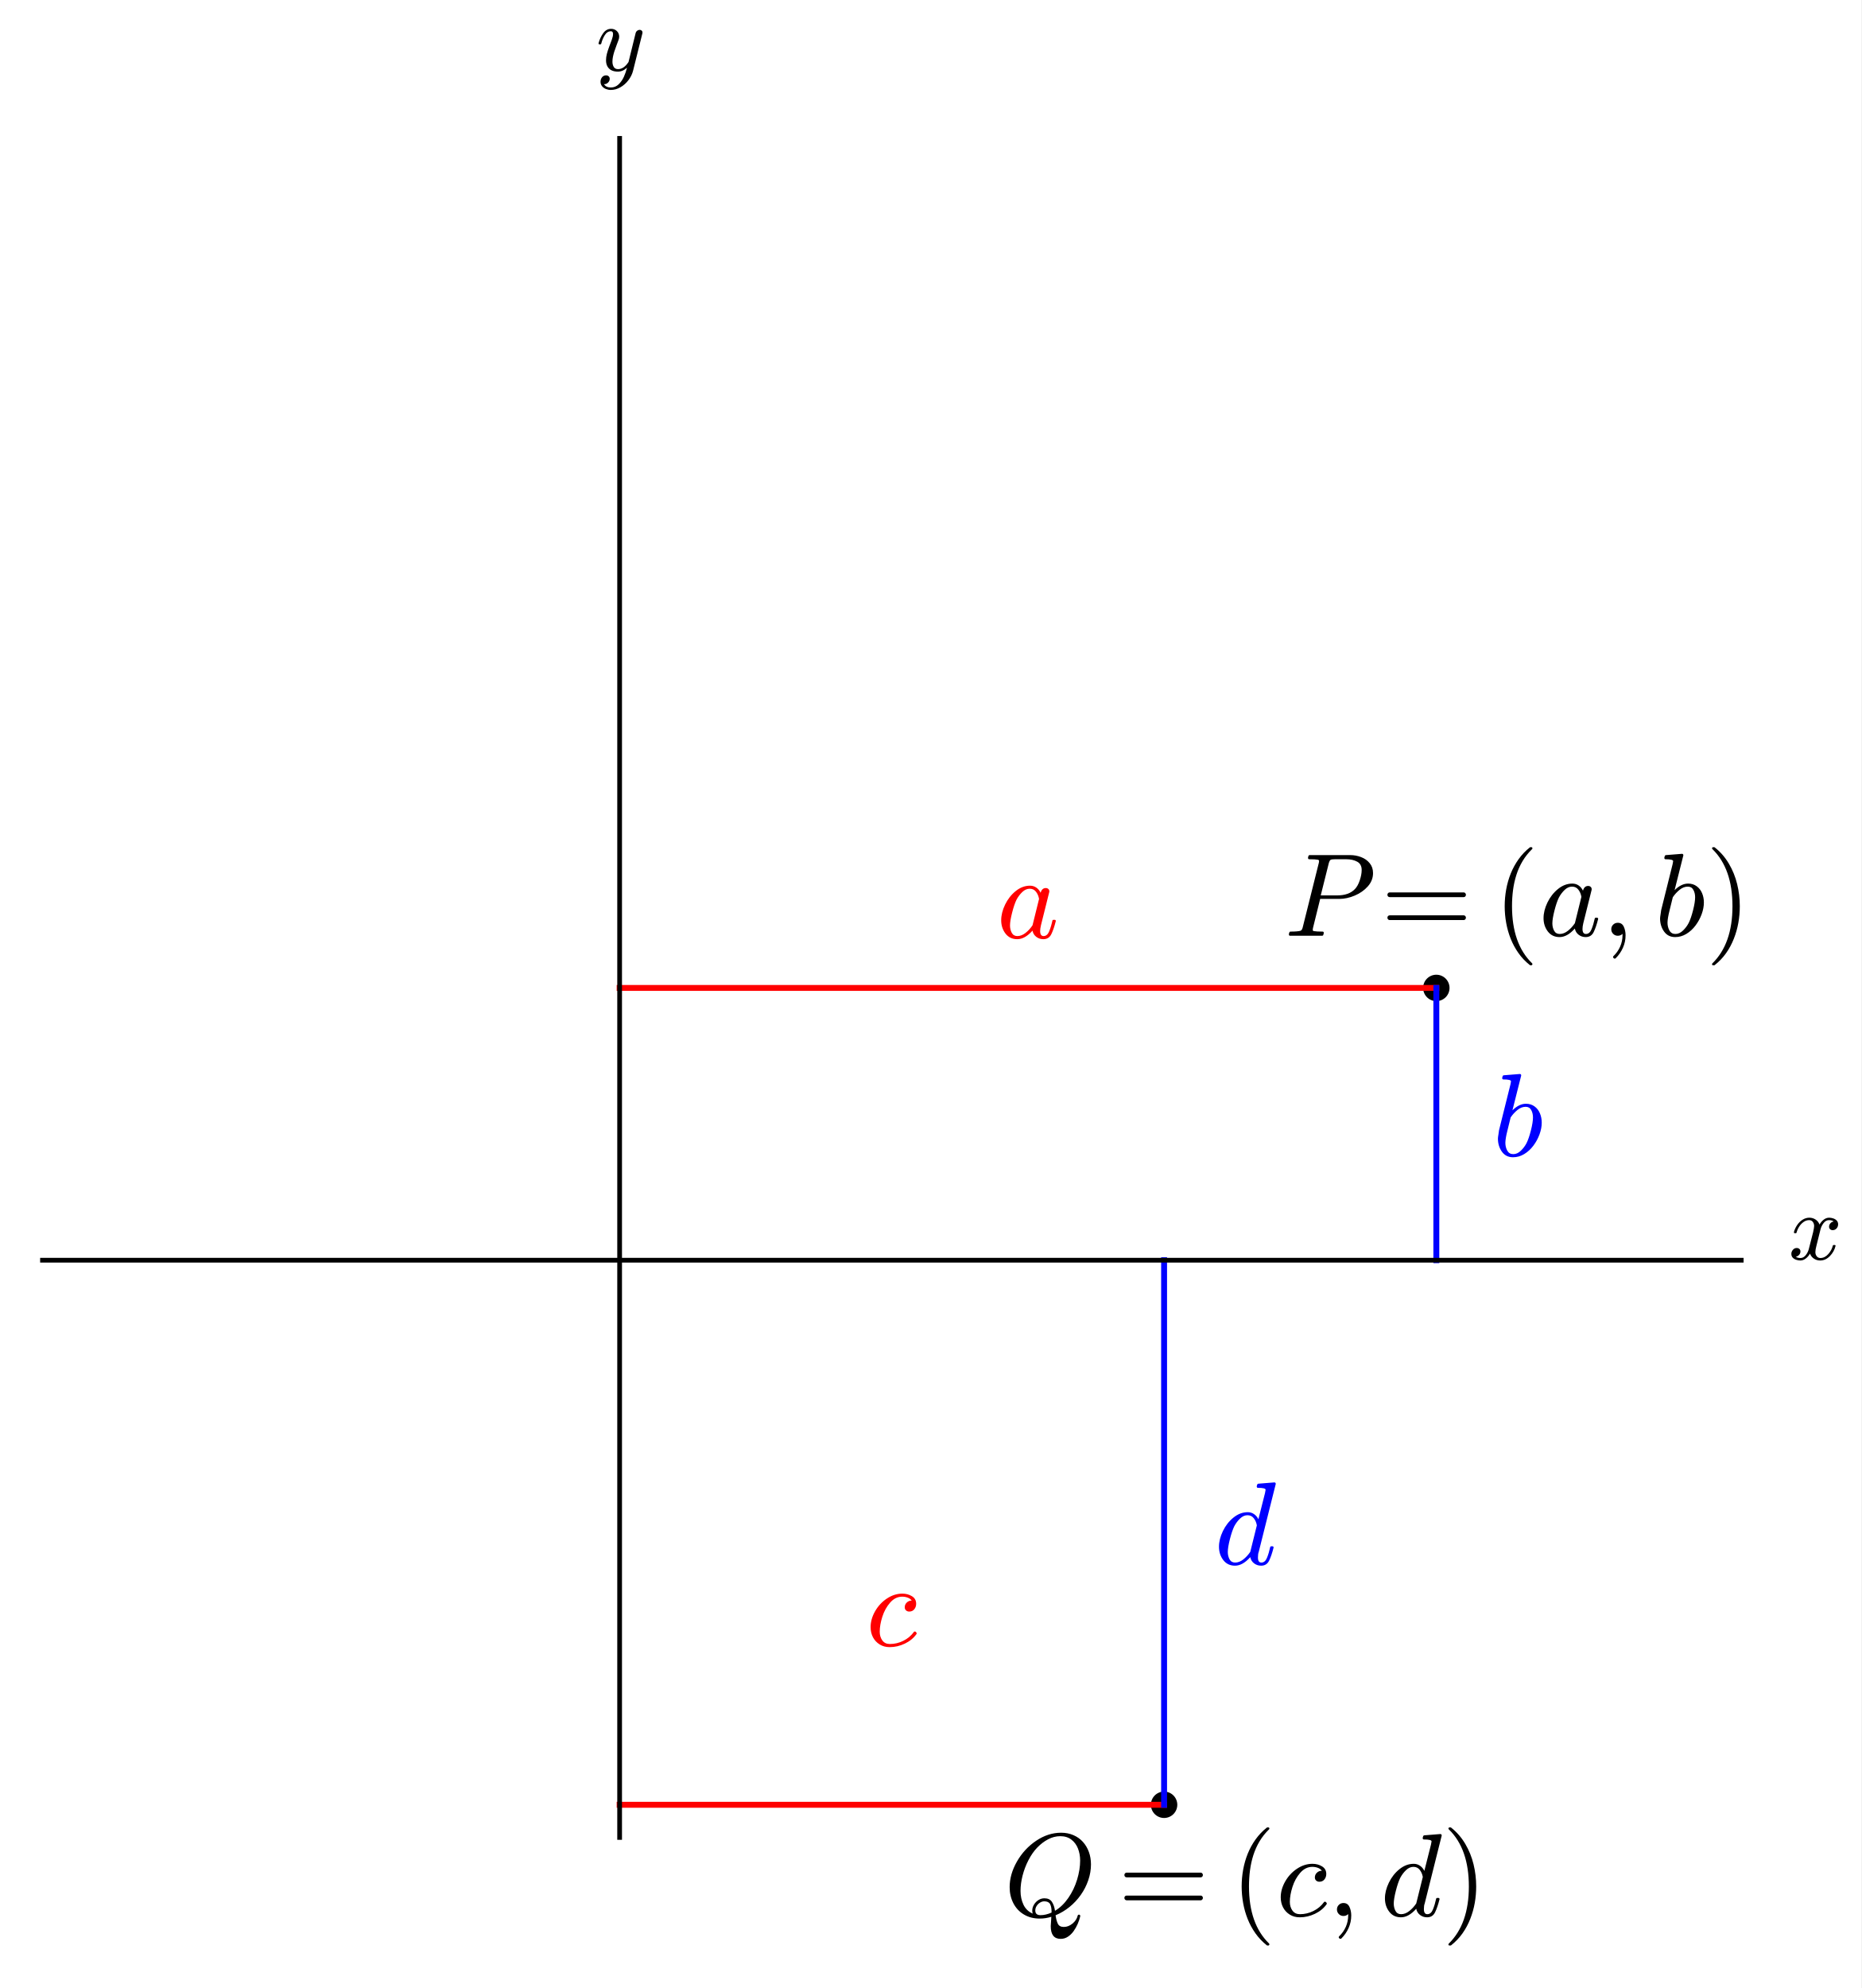
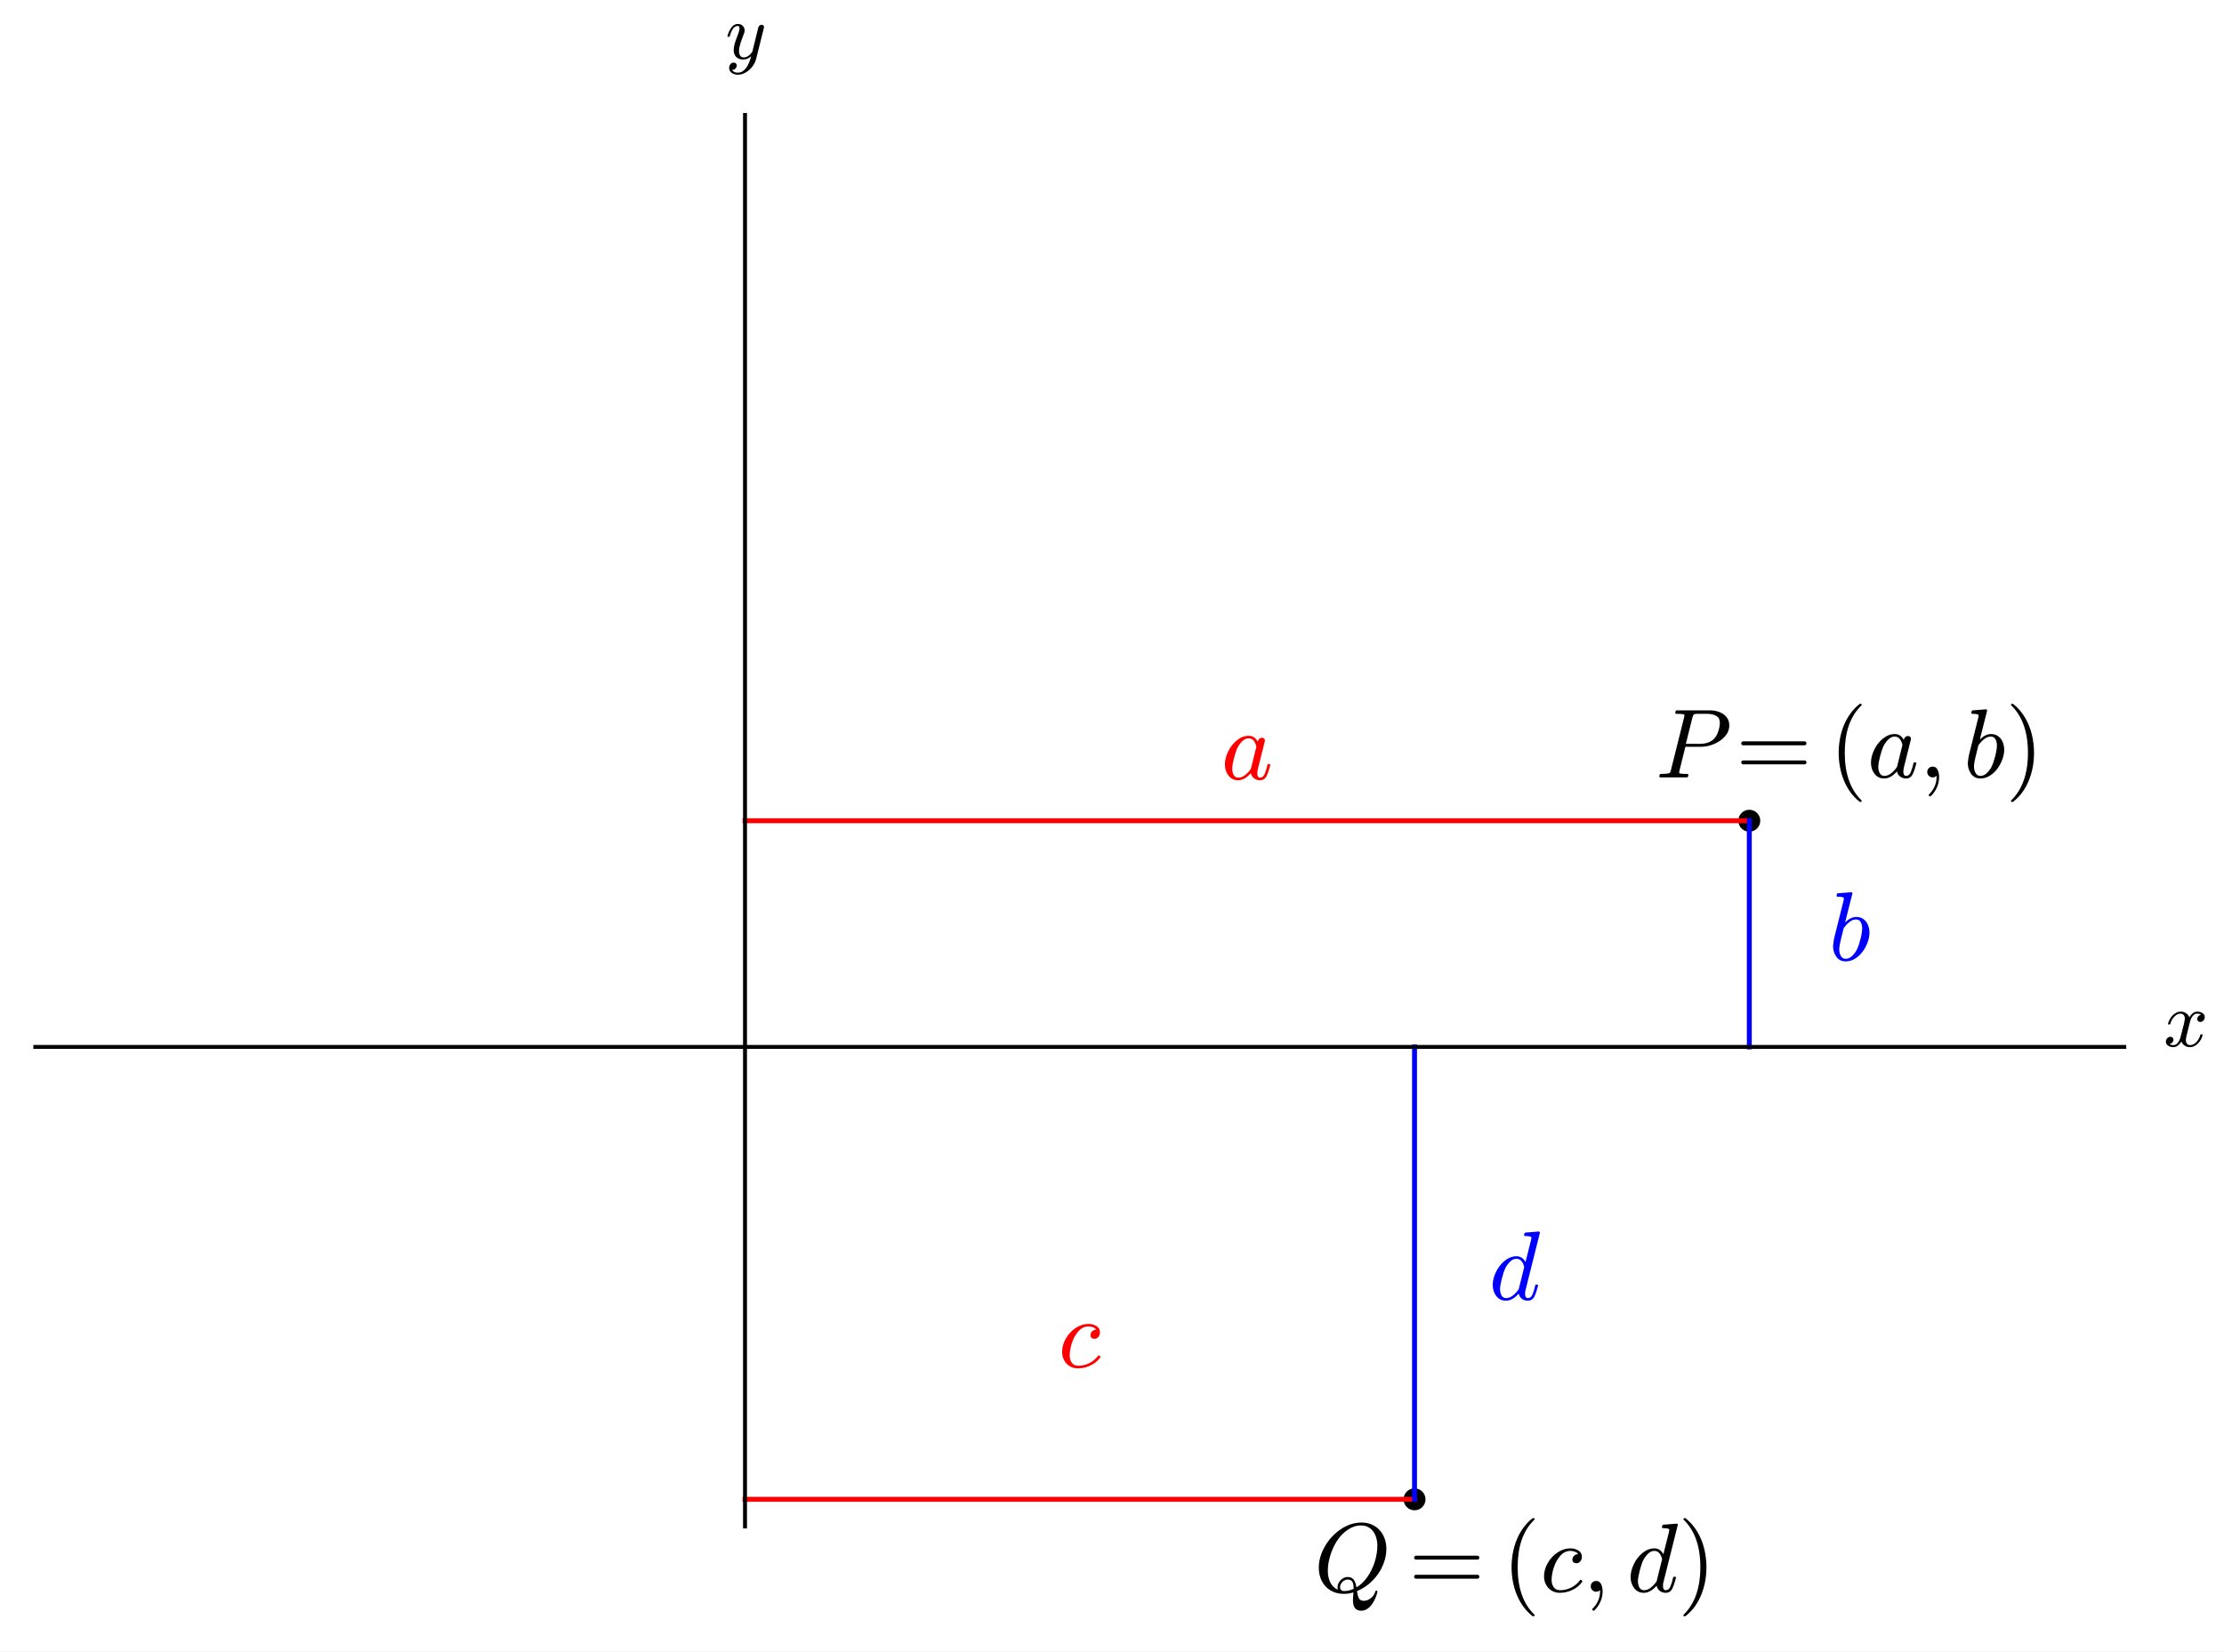
- <svg xmlns="http://www.w3.org/2000/svg" xmlns:xlink="http://www.w3.org/1999/xlink" width="315.344pt" height="336.748pt" viewBox="0 0 315.344 336.748" version="1.1">
+ <svg xmlns="http://www.w3.org/2000/svg" xmlns:xlink="http://www.w3.org/1999/xlink" width="453.475pt" height="336.748pt" viewBox="0 0 453.475 336.748" version="1.1">
  <defs>
    <style type="text/css">*{stroke-linejoin: round; stroke-linecap: butt}</style>
  </defs>
  <g id="figure_1">
    <g id="patch_1">
-       <path d="M 0 336.748  L 315.344 336.748  L 315.344 0  L 0 0  z " style="fill: #ffffff" />
+       <path d="M 0 336.748  L 453.475 336.748  L 453.475 0  L 0 0  z " style="fill: #ffffff" />
    </g>
    <g id="axes_1">
      <g id="patch_2">
-         <path d="M 7.2 311.246  L 295.004 311.246  L 295.004 23.442  L 7.2 23.442  z " style="fill: #ffffff" />
+         <path d="M 7.2 311.246  L 433.135 311.246  L 433.135 23.442  L 7.2 23.442  z " style="fill: #ffffff" />
      </g>
      <g id="PathCollection_1">
-         <path d="M 243.347 169.58  C 243.94 169.58 244.508 169.345 244.928 168.925  C 245.347 168.506 245.583 167.937 245.583 167.344  C 245.583 166.751 245.347 166.183 244.928 165.763  C 244.508 165.344 243.94 165.108 243.347 165.108  C 242.754 165.108 242.185 165.344 241.765 165.763  C 241.346 166.183 241.111 166.751 241.111 167.344  C 241.111 167.937 241.346 168.506 241.765 168.925  C 242.185 169.345 242.754 169.58 243.347 169.58  z " clip-path="url(#pd0b0aa9b9b)" />
+         <path d="M 356.685 169.58  C 357.278 169.58 357.847 169.345 358.266 168.925  C 358.686 168.506 358.921 167.937 358.921 167.344  C 358.921 166.751 358.686 166.183 358.266 165.763  C 357.847 165.344 357.278 165.108 356.685 165.108  C 356.092 165.108 355.523 165.344 355.104 165.763  C 354.685 166.183 354.449 166.751 354.449 167.344  C 354.449 167.937 354.685 168.506 355.104 168.925  C 355.523 169.345 356.092 169.58 356.685 169.58  z " clip-path="url(#pa668da6d28)" />
      </g>
      <g id="PathCollection_2">
-         <path d="M 197.224 307.948  C 197.817 307.948 198.386 307.712 198.805 307.293  C 199.225 306.873 199.46 306.305 199.46 305.712  C 199.46 305.118 199.225 304.55 198.805 304.13  C 198.386 303.711 197.817 303.475 197.224 303.475  C 196.631 303.475 196.062 303.711 195.643 304.13  C 195.224 304.55 194.988 305.118 194.988 305.712  C 194.988 306.305 195.224 306.873 195.643 307.293  C 196.062 307.712 196.631 307.948 197.224 307.948  z " clip-path="url(#pd0b0aa9b9b)" />
+         <path d="M 288.426 307.948  C 289.019 307.948 289.588 307.712 290.007 307.293  C 290.427 306.873 290.662 306.305 290.662 305.712  C 290.662 305.118 290.427 304.55 290.007 304.13  C 289.588 303.711 289.019 303.475 288.426 303.475  C 287.833 303.475 287.264 303.711 286.845 304.13  C 286.426 304.55 286.19 305.118 286.19 305.712  C 286.19 306.305 286.426 306.873 286.845 307.293  C 287.264 307.712 287.833 307.948 288.426 307.948  z " clip-path="url(#pa668da6d28)" />
      </g>
      <g id="matplotlib.axis_1">
        <g id="text_1">
-           <g transform="translate(303.0037 213.4667) scale(0.16 -0.16)">
+           <g transform="translate(441.135 213.4667) scale(0.16 -0.16)">
            <defs>
              <path id="Cmmi10-78" d="M 500 184  Q 613 97 819 97  Q 1019 97 1172 289  Q 1325 481 1381 709  L 1672 1844  Q 1741 2153 1741 2266  Q 1741 2425 1652 2544  Q 1563 2663 1403 2663  Q 1200 2663 1022 2536  Q 844 2409 722 2214  Q 600 2019 550 1819  Q 538 1778 500 1778  L 422 1778  Q 372 1778 372 1838  L 372 1856  Q 434 2094 584 2320  Q 734 2547 951 2687  Q 1169 2828 1416 2828  Q 1650 2828 1839 2703  Q 2028 2578 2106 2363  Q 2216 2559 2386 2693  Q 2556 2828 2759 2828  Q 2897 2828 3040 2779  Q 3184 2731 3275 2631  Q 3366 2531 3366 2381  Q 3366 2219 3261 2101  Q 3156 1984 2994 1984  Q 2891 1984 2822 2050  Q 2753 2116 2753 2216  Q 2753 2350 2845 2451  Q 2938 2553 3066 2572  Q 2950 2663 2747 2663  Q 2541 2663 2389 2472  Q 2238 2281 2175 2047  L 1894 916  Q 1825 659 1825 494  Q 1825 331 1917 214  Q 2009 97 2163 97  Q 2463 97 2698 361  Q 2934 625 3009 941  Q 3022 978 3059 978  L 3138 978  Q 3163 978 3178 961  Q 3194 944 3194 922  Q 3194 916 3188 903  Q 3097 522 2806 225  Q 2516 -72 2150 -72  Q 1916 -72 1727 54  Q 1538 181 1459 397  Q 1359 209 1182 68  Q 1006 -72 806 -72  Q 669 -72 523 -23  Q 378 25 287 125  Q 197 225 197 378  Q 197 528 301 651  Q 406 775 563 775  Q 669 775 741 711  Q 813 647 813 544  Q 813 409 723 309  Q 634 209 500 184  z " transform="scale(0.015625)" />
            </defs>
            <use xlink:href="#Cmmi10-78" transform="translate(0 0.8125)" />
          </g>
        </g>
      </g>
      <g id="matplotlib.axis_2">
        <g id="text_2">
-           <g transform="translate(100.9795 12.0825) scale(0.16 -0.16)">
+           <g transform="translate(147.9087 12.0825) scale(0.16 -0.16)">
            <defs>
              <path id="Cmmi10-79" d="M 538 -916  Q 672 -1147 1006 -1147  Q 1309 -1147 1531 -934  Q 1753 -722 1889 -420  Q 2025 -119 2100 197  Q 1816 -72 1484 -72  Q 1231 -72 1053 15  Q 875 103 776 276  Q 678 450 678 697  Q 678 906 734 1126  Q 791 1347 892 1617  Q 994 1888 1069 2088  Q 1153 2322 1153 2472  Q 1153 2663 1013 2663  Q 759 2663 595 2402  Q 431 2141 353 1819  Q 341 1778 300 1778  L 225 1778  Q 172 1778 172 1838  L 172 1856  Q 275 2238 487 2533  Q 700 2828 1025 2828  Q 1253 2828 1411 2678  Q 1569 2528 1569 2297  Q 1569 2178 1516 2047  Q 1488 1969 1388 1706  Q 1288 1444 1234 1272  Q 1181 1100 1147 934  Q 1113 769 1113 603  Q 1113 391 1203 244  Q 1294 97 1491 97  Q 1888 97 2203 581  L 2688 2553  Q 2709 2638 2787 2698  Q 2866 2759 2956 2759  Q 3034 2759 3092 2709  Q 3150 2659 3150 2578  Q 3150 2541 3144 2528  L 2509 -19  Q 2425 -347 2200 -647  Q 1975 -947 1658 -1130  Q 1341 -1313 997 -1313  Q 831 -1313 668 -1248  Q 506 -1184 406 -1056  Q 306 -928 306 -756  Q 306 -581 409 -453  Q 513 -325 684 -325  Q 788 -325 858 -389  Q 928 -453 928 -556  Q 928 -703 818 -812  Q 709 -922 563 -922  Q 556 -919 550 -917  Q 544 -916 538 -916  z " transform="scale(0.015625)" />
            </defs>
            <use xlink:href="#Cmmi10-79" transform="translate(0 0.8125)" />
          </g>
        </g>
      </g>
      <g id="line2d_1">
-         <path d="M 104.979 167.344  L 243.347 167.344  " clip-path="url(#pd0b0aa9b9b)" style="fill: none; stroke: #ff0000; stroke-linecap: square" />
+         <path d="M 151.909 167.344  L 356.685 167.344  " clip-path="url(#pa668da6d28)" style="fill: none; stroke: #ff0000; stroke-linecap: square" />
      </g>
      <g id="line2d_2">
-         <path d="M 243.347 213.467  L 243.347 167.344  " clip-path="url(#pd0b0aa9b9b)" style="fill: none; stroke: #0000ff; stroke-linecap: square" />
+         <path d="M 356.685 213.467  L 356.685 167.344  " clip-path="url(#pa668da6d28)" style="fill: none; stroke: #0000ff; stroke-linecap: square" />
      </g>
      <g id="line2d_3">
-         <path d="M 104.979 305.712  L 197.224 305.712  " clip-path="url(#pd0b0aa9b9b)" style="fill: none; stroke: #ff0000; stroke-linecap: square" />
+         <path d="M 151.909 305.712  L 288.426 305.712  " clip-path="url(#pa668da6d28)" style="fill: none; stroke: #ff0000; stroke-linecap: square" />
      </g>
      <g id="line2d_4">
-         <path d="M 197.224 213.467  L 197.224 305.712  " clip-path="url(#pd0b0aa9b9b)" style="fill: none; stroke: #0000ff; stroke-linecap: square" />
+         <path d="M 288.426 213.467  L 288.426 305.712  " clip-path="url(#pa668da6d28)" style="fill: none; stroke: #0000ff; stroke-linecap: square" />
      </g>
      <g id="patch_3">
-         <path d="M 104.979 311.246  L 104.979 23.442  " style="fill: none; stroke: #000000; stroke-width: 0.8; stroke-linejoin: miter; stroke-linecap: square" />
+         <path d="M 151.909 311.246  L 151.909 23.442  " style="fill: none; stroke: #000000; stroke-width: 0.8; stroke-linejoin: miter; stroke-linecap: square" />
      </g>
      <g id="patch_4">
-         <path d="M 7.2 213.467  L 295.004 213.467  " style="fill: none; stroke: #000000; stroke-width: 0.8; stroke-linejoin: miter; stroke-linecap: square" />
+         <path d="M 7.2 213.467  L 433.135 213.467  " style="fill: none; stroke: #000000; stroke-width: 0.8; stroke-linejoin: miter; stroke-linecap: square" />
      </g>
      <g id="text_3">
-         <g style="fill: #ff0000" transform="translate(168.863 159.0264) scale(0.2 -0.2)">
+         <g style="fill: #ff0000" transform="translate(248.9969 159.0264) scale(0.2 -0.2)">
          <defs>
            <path id="Cmmi10-61" d="M 1113 -72  Q 709 -72 476 233  Q 244 538 244 953  Q 244 1363 456 1803  Q 669 2244 1030 2536  Q 1391 2828 1806 2828  Q 1997 2828 2147 2725  Q 2297 2622 2381 2444  Q 2453 2700 2663 2700  Q 2744 2700 2798 2651  Q 2853 2603 2853 2522  Q 2853 2503 2851 2493  Q 2850 2484 2847 2472  L 2400 684  Q 2356 494 2356 372  Q 2356 97 2541 97  Q 2741 97 2845 351  Q 2950 606 3022 941  Q 3034 978 3072 978  L 3150 978  Q 3175 978 3190 956  Q 3206 934 3206 916  Q 3094 469 2961 198  Q 2828 -72 2528 -72  Q 2313 -72 2147 54  Q 1981 181 1941 391  Q 1528 -72 1113 -72  z M 1119 97  Q 1350 97 1567 270  Q 1784 444 1941 678  Q 1947 684 1947 697  L 2291 2088  L 2297 2106  Q 2259 2334 2132 2498  Q 2006 2663 1791 2663  Q 1575 2663 1389 2486  Q 1203 2309 1075 2069  Q 950 1813 836 1366  Q 722 919 722 672  Q 722 450 817 273  Q 913 97 1119 97  z " transform="scale(0.015625)" />
          </defs>
          <use xlink:href="#Cmmi10-61" transform="translate(0 0.8125)" />
        </g>
      </g>
      <g id="text_4">
-         <g style="fill: #0000ff" transform="translate(252.8833 195.9243) scale(0.2 -0.2)">
+         <g style="fill: #0000ff" transform="translate(372.8628 195.9243) scale(0.2 -0.2)">
          <defs>
            <path id="Cmmi10-62" d="M 1106 -72  Q 719 -72 503 231  Q 288 534 288 941  Q 288 1000 317 1173  Q 347 1347 347 1388  L 966 3872  Q 991 3981 997 4044  Q 997 4147 581 4147  Q 519 4147 519 4231  Q 522 4247 533 4287  Q 544 4328 561 4350  Q 578 4372 609 4372  L 1472 4441  Q 1550 4441 1550 4359  L 1075 2472  Q 1438 2828 1806 2828  Q 2078 2828 2273 2684  Q 2469 2541 2566 2306  Q 2663 2072 2663 1806  Q 2663 1497 2542 1167  Q 2422 838 2209 555  Q 1997 272 1712 100  Q 1428 -72 1106 -72  z M 1119 97  Q 1338 97 1528 280  Q 1719 463 1838 691  Q 1966 947 2077 1386  Q 2188 1825 2188 2088  Q 2188 2316 2092 2489  Q 1997 2663 1791 2663  Q 1559 2663 1348 2492  Q 1138 2322 978 2088  L 800 1363  Q 697 959 691 716  Q 691 475 795 286  Q 900 97 1119 97  z " transform="scale(0.015625)" />
          </defs>
          <use xlink:href="#Cmmi10-62" transform="translate(0 0.609375)" />
        </g>
      </g>
      <g id="text_5">
-         <g transform="translate(217.5833 158.5076) scale(0.2 -0.2)">
+         <g transform="translate(337.5628 158.5076) scale(0.2 -0.2)">
          <defs>
            <path id="Cmmi10-50" d="M 313 0  Q 250 0 250 84  Q 253 100 262 139  Q 272 178 289 201  Q 306 225 331 225  Q 722 225 878 269  Q 959 297 997 441  L 1875 3956  Q 1888 4019 1888 4044  Q 1888 4113 1813 4122  Q 1691 4147 1350 4147  Q 1288 4147 1288 4231  Q 1291 4247 1300 4286  Q 1309 4325 1326 4348  Q 1344 4372 1369 4372  L 3578 4372  Q 3881 4372 4165 4264  Q 4450 4156 4631 3934  Q 4813 3713 4813 3397  Q 4813 2991 4527 2672  Q 4241 2353 3814 2175  Q 3388 1997 2988 1997  L 1947 1997  L 1556 416  Q 1544 353 1544 325  Q 1544 300 1551 283  Q 1559 266 1573 261  Q 1588 256 1619 250  Q 1741 225 2081 225  Q 2144 225 2144 141  Q 2122 50 2109 25  Q 2097 0 2034 0  L 313 0  z M 1978 2188  L 2875 2188  Q 3497 2188 3822 2522  Q 3988 2688 4092 3000  Q 4197 3313 4197 3566  Q 4197 3881 3956 4014  Q 3716 4147 3359 4147  L 2747 4147  Q 2572 4147 2515 4117  Q 2459 4088 2413 3928  L 1978 2188  z " transform="scale(0.015625)" />
            <path id="Cmr10-3d" d="M 481 850  Q 428 850 393 890  Q 359 931 359 978  Q 359 1031 393 1068  Q 428 1106 481 1106  L 4500 1106  Q 4547 1106 4581 1068  Q 4616 1031 4616 978  Q 4616 931 4581 890  Q 4547 850 4500 850  L 481 850  z M 481 2094  Q 428 2094 393 2131  Q 359 2169 359 2222  Q 359 2269 393 2309  Q 428 2350 481 2350  L 4500 2350  Q 4547 2350 4581 2309  Q 4616 2269 4616 2222  Q 4616 2169 4581 2131  Q 4547 2094 4500 2094  L 481 2094  z " transform="scale(0.015625)" />
            <path id="Cmr10-28" d="M 1984 -1588  Q 1628 -1306 1370 -942  Q 1113 -578 948 -165  Q 784 247 703 697  Q 622 1147 622 1600  Q 622 2059 703 2509  Q 784 2959 951 3375  Q 1119 3791 1378 4153  Q 1638 4516 1984 4788  Q 1984 4800 2016 4800  L 2075 4800  Q 2094 4800 2109 4783  Q 2125 4766 2125 4744  Q 2125 4716 2113 4703  Q 1800 4397 1592 4047  Q 1384 3697 1257 3301  Q 1131 2906 1075 2482  Q 1019 2059 1019 1600  Q 1019 -434 2106 -1491  Q 2125 -1509 2125 -1544  Q 2125 -1559 2108 -1579  Q 2091 -1600 2075 -1600  L 2016 -1600  Q 1984 -1600 1984 -1588  z " transform="scale(0.015625)" />
            <path id="Cmmi10-3b" d="M 634 -1153  Q 634 -1125 659 -1100  Q 891 -878 1019 -587  Q 1147 -297 1147 25  L 1147 103  Q 1044 0 891 0  Q 744 0 641 103  Q 538 206 538 353  Q 538 503 641 603  Q 744 703 891 703  Q 1119 703 1216 492  Q 1313 281 1313 25  Q 1313 -331 1170 -651  Q 1028 -972 769 -1228  Q 744 -1241 728 -1241  Q 697 -1241 665 -1212  Q 634 -1184 634 -1153  z " transform="scale(0.015625)" />
            <path id="Cmr10-29" d="M 416 -1600  Q 359 -1600 359 -1544  Q 359 -1516 372 -1503  Q 1466 -434 1466 1600  Q 1466 3634 384 4691  Q 359 4706 359 4744  Q 359 4766 376 4783  Q 394 4800 416 4800  L 475 4800  Q 494 4800 506 4788  Q 966 4425 1272 3906  Q 1578 3388 1720 2800  Q 1863 2213 1863 1600  Q 1863 1147 1786 708  Q 1709 269 1542 -157  Q 1375 -584 1119 -945  Q 863 -1306 506 -1588  Q 494 -1600 475 -1600  L 416 -1600  z " transform="scale(0.015625)" />
          </defs>
          <use xlink:href="#Cmmi10-50" />
          <use xlink:href="#Cmr10-3d" transform="translate(81.76758 0)" />
          <use xlink:href="#Cmr10-28" transform="translate(177.0117 0)" />
          <use xlink:href="#Cmmi10-61" transform="translate(215.8301 0)" />
          <use xlink:href="#Cmmi10-3b" transform="translate(268.6133 0)" />
          <use xlink:href="#Cmmi10-62" transform="translate(313.8574 0)" />
          <use xlink:href="#Cmr10-29" transform="translate(356.7773 0)" />
        </g>
      </g>
      <g id="text_6">
-         <g transform="translate(170.0609 324.5482) scale(0.2 -0.2)">
+         <g transform="translate(267.904 324.5482) scale(0.2 -0.2)">
          <defs>
            <path id="Cmmi10-51" d="M 1947 -141  Q 1466 -141 1094 79  Q 722 300 520 692  Q 319 1084 319 1563  Q 319 2259 714 2950  Q 1109 3641 1756 4077  Q 2403 4513 3109 4513  Q 3475 4513 3778 4381  Q 4081 4250 4290 4017  Q 4500 3784 4614 3471  Q 4728 3159 4728 2791  Q 4728 2366 4581 1936  Q 4434 1506 4171 1136  Q 3909 766 3559 484  Q 3209 203 2809 38  Q 2850 -256 2934 -425  Q 3019 -594 3256 -594  Q 3506 -594 3726 -412  Q 3947 -231 4006 13  Q 4019 72 4078 72  Q 4147 72 4147 -13  Q 4100 -219 4008 -430  Q 3916 -641 3786 -823  Q 3656 -1006 3478 -1123  Q 3300 -1241 3084 -1241  Q 2547 -1241 2547 -550  Q 2547 -509 2562 -332  Q 2578 -156 2578 -44  Q 2269 -141 1947 -141  z M 1709 300  Q 1709 44 1991 44  Q 2275 44 2591 184  L 2591 244  Q 2591 503 2509 648  Q 2428 794 2194 794  Q 2078 794 1964 723  Q 1850 653 1779 539  Q 1709 425 1709 300  z M 1544 288  Q 1544 456 1637 612  Q 1731 769 1881 864  Q 2031 959 2203 959  Q 2481 959 2607 771  Q 2734 584 2778 281  Q 3188 525 3500 978  Q 3813 1431 3977 1973  Q 4141 2516 4141 3003  Q 4141 3356 4023 3656  Q 3906 3956 3664 4140  Q 3422 4325 3066 4325  Q 2722 4325 2403 4156  Q 2084 3988 1813 3706  Q 1550 3434 1342 3032  Q 1134 2631 1021 2193  Q 909 1756 909 1356  Q 909 947 1068 612  Q 1228 278 1569 128  Q 1544 194 1544 288  z " transform="scale(0.015625)" />
            <path id="Cmmi10-63" d="M 750 763  Q 750 484 892 290  Q 1034 97 1300 97  Q 1681 97 2032 272  Q 2384 447 2606 756  Q 2625 775 2656 775  Q 2688 775 2720 739  Q 2753 703 2753 672  Q 2753 647 2741 634  Q 2506 306 2109 117  Q 1713 -72 1288 -72  Q 981 -72 747 73  Q 513 219 384 462  Q 256 706 256 1013  Q 256 1444 497 1869  Q 738 2294 1138 2561  Q 1538 2828 1978 2828  Q 2266 2828 2495 2689  Q 2725 2550 2725 2278  Q 2725 2103 2623 1979  Q 2522 1856 2350 1856  Q 2247 1856 2176 1920  Q 2106 1984 2106 2088  Q 2106 2238 2215 2344  Q 2325 2450 2472 2450  L 2484 2450  Q 2409 2559 2267 2611  Q 2125 2663 1972 2663  Q 1597 2663 1315 2342  Q 1034 2022 892 1576  Q 750 1131 750 763  z " transform="scale(0.015625)" />
            <path id="Cmmi10-64" d="M 1113 -72  Q 709 -72 476 233  Q 244 538 244 953  Q 244 1363 456 1803  Q 669 2244 1030 2536  Q 1391 2828 1806 2828  Q 1994 2828 2145 2723  Q 2297 2619 2381 2444  L 2741 3872  Q 2766 3981 2772 4044  Q 2772 4147 2356 4147  Q 2291 4147 2291 4231  Q 2294 4247 2305 4287  Q 2316 4328 2333 4350  Q 2350 4372 2381 4372  L 3244 4441  Q 3322 4441 3322 4359  L 2400 678  Q 2356 572 2356 372  Q 2356 97 2541 97  Q 2741 97 2845 351  Q 2950 606 3022 941  Q 3034 978 3072 978  L 3150 978  Q 3175 978 3190 956  Q 3206 934 3206 916  Q 3094 469 2961 198  Q 2828 -72 2528 -72  Q 2313 -72 2147 54  Q 1981 181 1941 391  Q 1528 -72 1113 -72  z M 1119 97  Q 1350 97 1567 270  Q 1784 444 1941 678  Q 1947 684 1947 703  L 2297 2113  Q 2259 2338 2131 2500  Q 2003 2663 1791 2663  Q 1575 2663 1389 2486  Q 1203 2309 1075 2069  Q 950 1813 836 1366  Q 722 919 722 672  Q 722 450 817 273  Q 913 97 1119 97  z " transform="scale(0.015625)" />
          </defs>
          <use xlink:href="#Cmmi10-51" />
          <use xlink:href="#Cmr10-3d" transform="translate(96.5625 0)" />
          <use xlink:href="#Cmr10-28" transform="translate(191.8066 0)" />
          <use xlink:href="#Cmmi10-63" transform="translate(230.625 0)" />
          <use xlink:href="#Cmmi10-3b" transform="translate(273.8379 0)" />
          <use xlink:href="#Cmmi10-64" transform="translate(319.082 0)" />
          <use xlink:href="#Cmr10-29" transform="translate(371.084 0)" />
        </g>
      </g>
      <g id="text_7">
-         <g style="fill: #ff0000" transform="translate(146.7018 278.9446) scale(0.2 -0.2)">
+         <g style="fill: #ff0000" transform="translate(215.7675 278.9446) scale(0.2 -0.2)">
          <use xlink:href="#Cmmi10-63" transform="translate(0 0.8125)" />
        </g>
      </g>
      <g id="text_8">
-         <g style="fill: #0000ff" transform="translate(205.7609 265.1079) scale(0.2 -0.2)">
+         <g style="fill: #0000ff" transform="translate(303.604 265.1079) scale(0.2 -0.2)">
          <use xlink:href="#Cmmi10-64" transform="translate(0 0.609375)" />
        </g>
      </g>
    </g>
  </g>
  <defs>
-     <clipPath id="pd0b0aa9b9b">
-       <rect x="7.2" y="23.442" width="287.804" height="287.804" />
+     <clipPath id="pa668da6d28">
+       <rect x="7.2" y="23.442" width="425.935" height="287.804" />
    </clipPath>
  </defs>
</svg>
